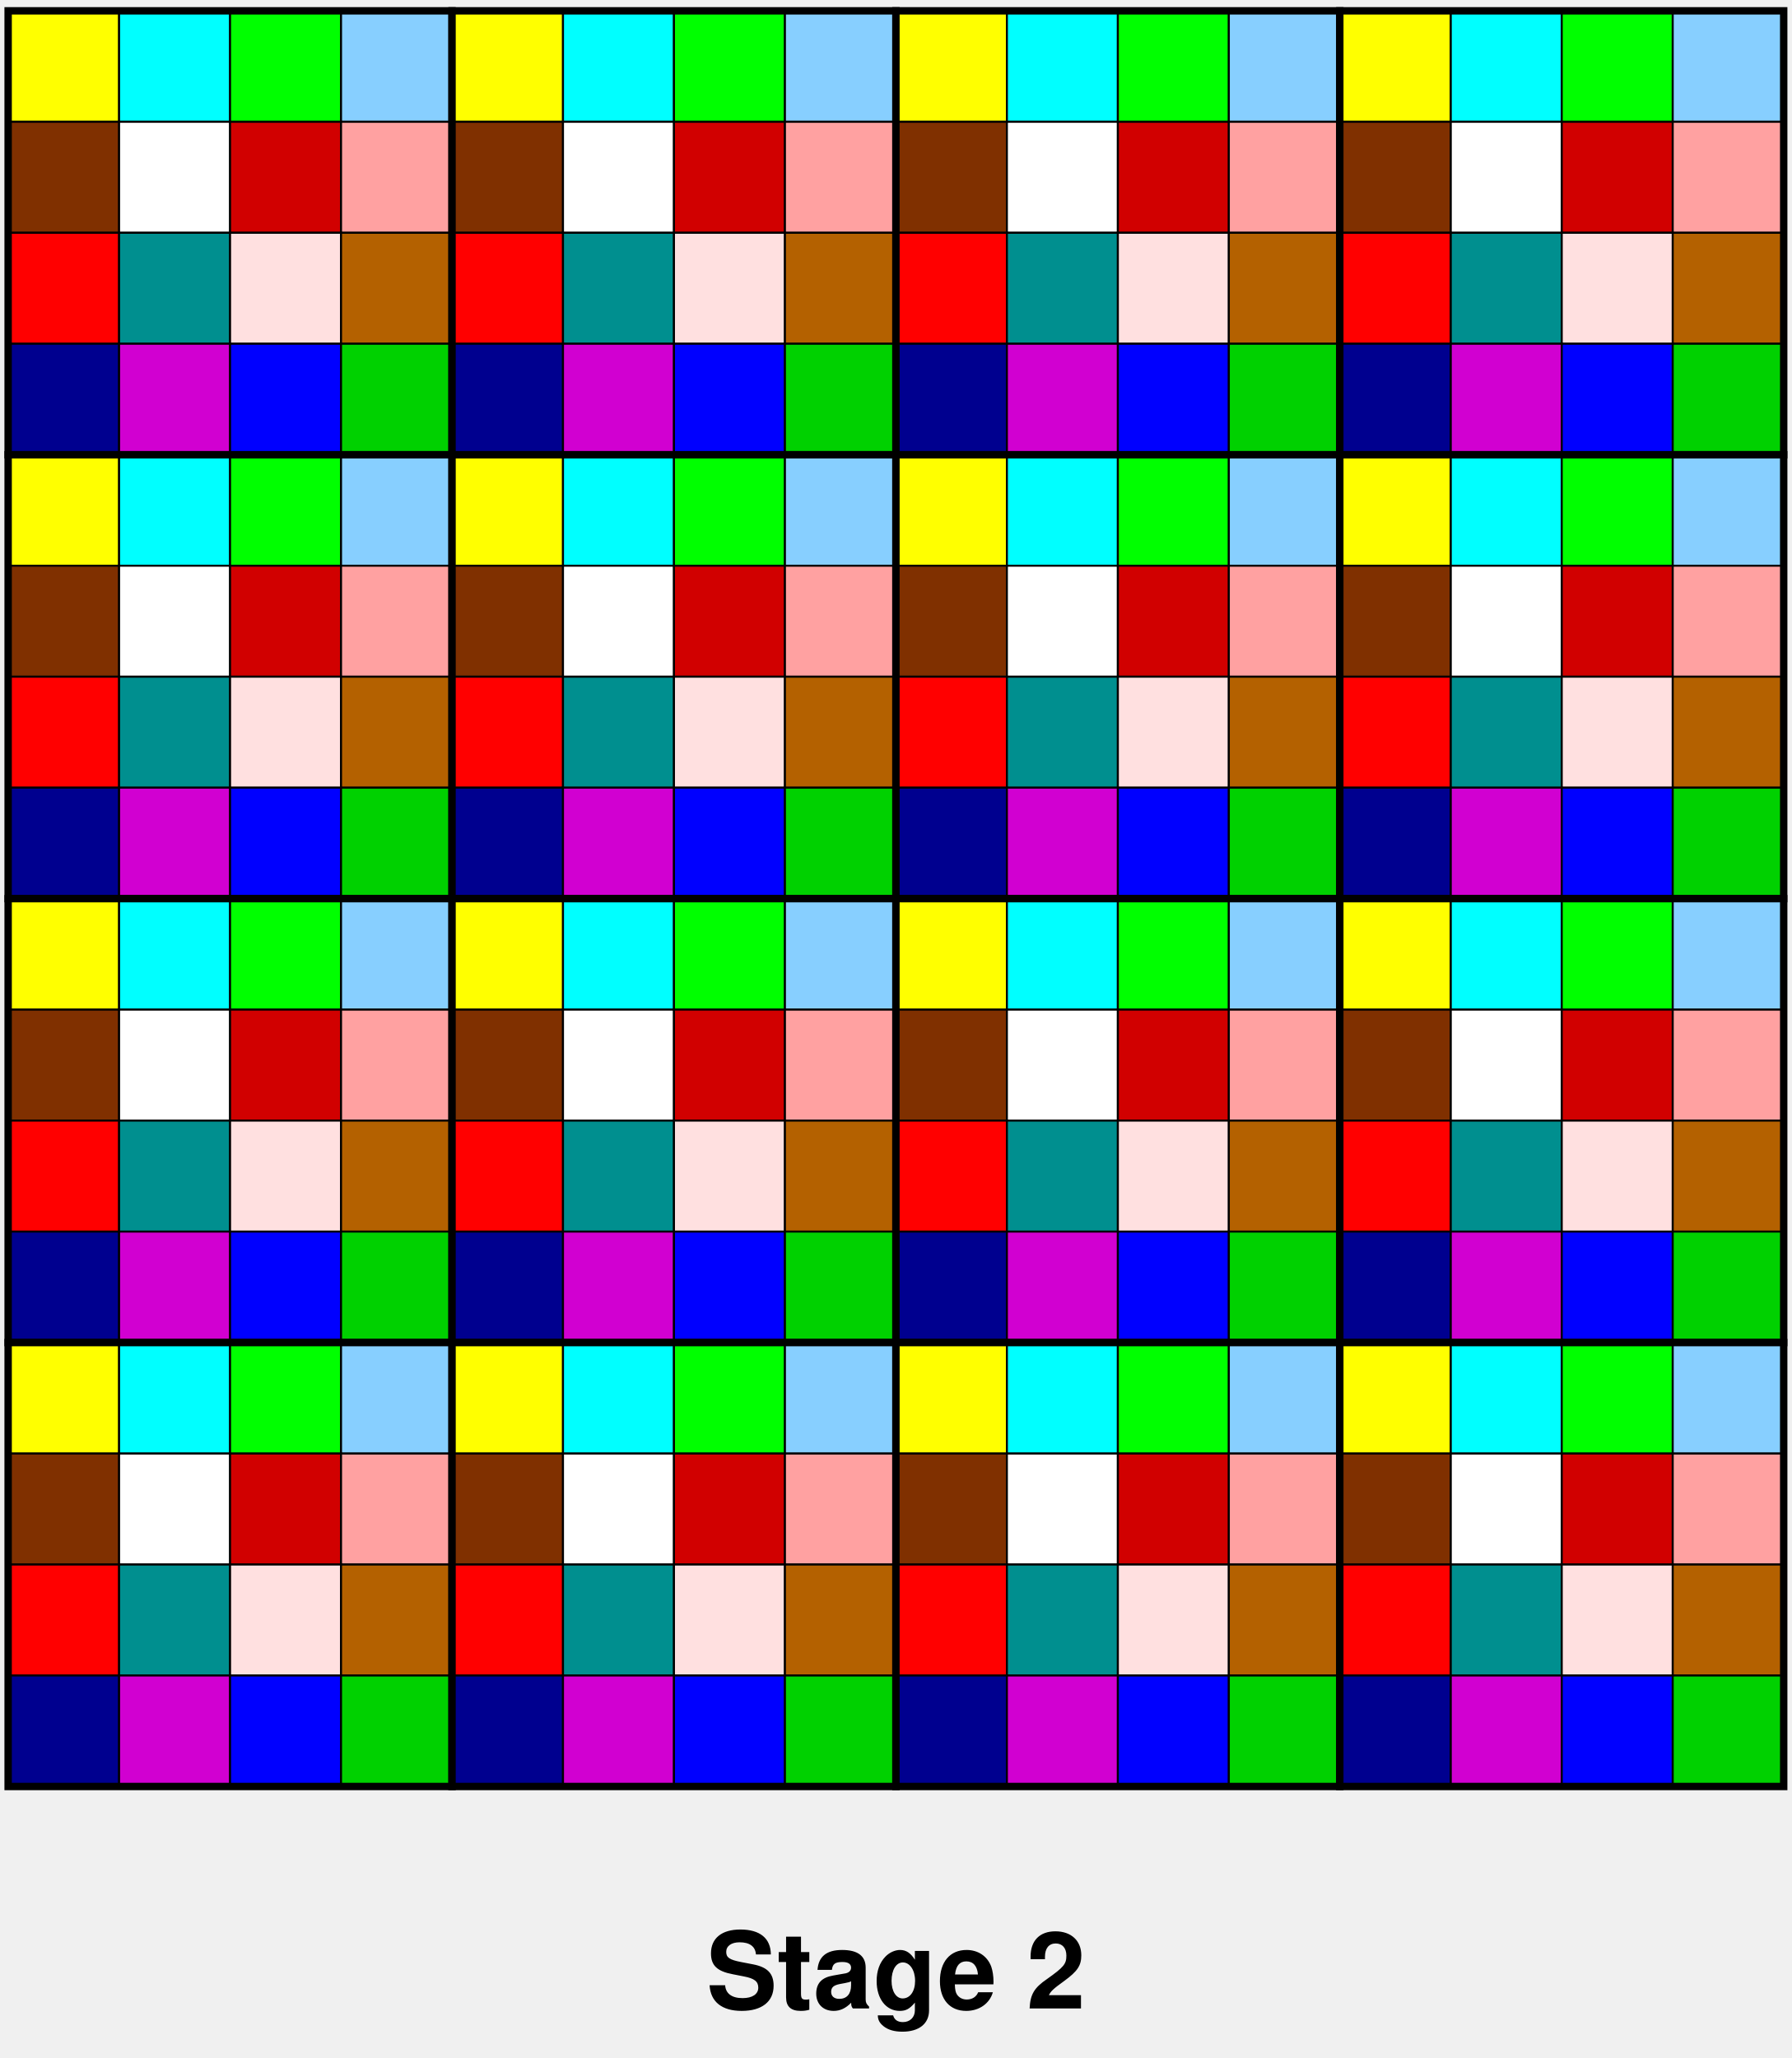
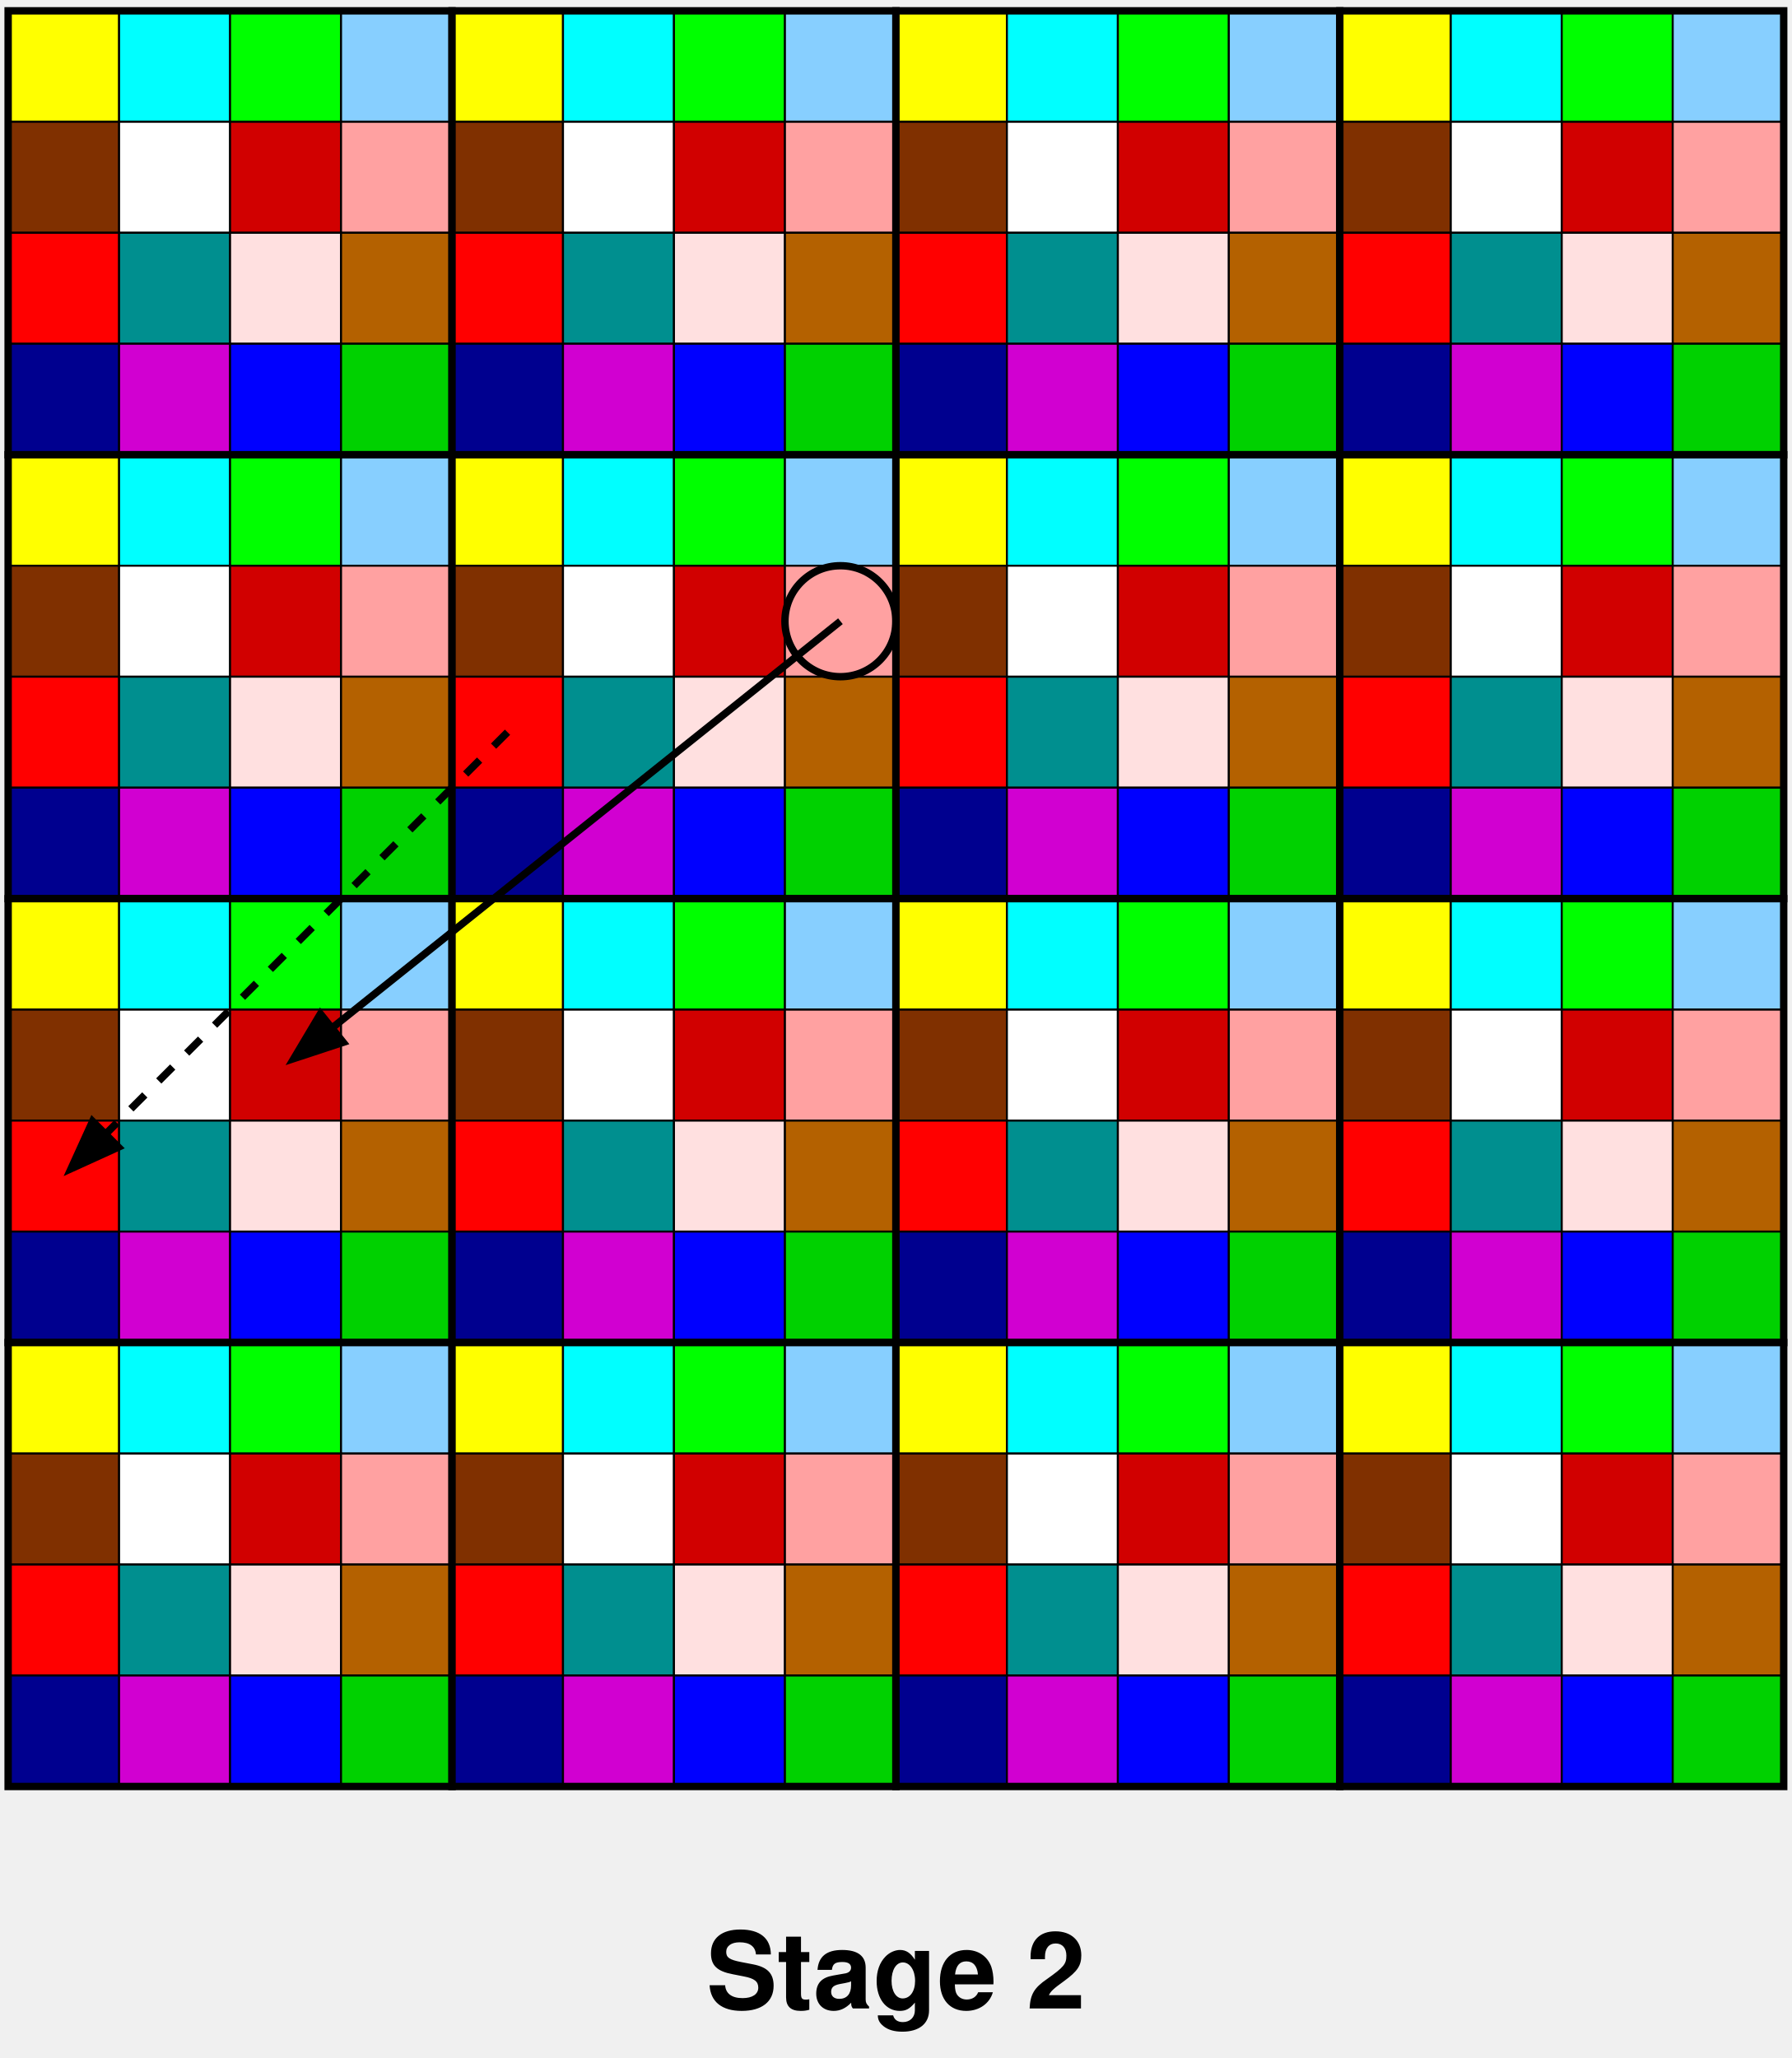
<svg xmlns="http://www.w3.org/2000/svg" width="229pt" height="263pt" viewBox="867 1317 7266 8323">
  <g fill="none">
    <rect x="900" y="1350" width="450" height="450" fill="#ffff00" stroke="#000000" stroke-width="8px" />
    <rect x="900" y="1800" width="450" height="450" fill="#803000" stroke="#000000" stroke-width="8px" />
    <rect x="1350" y="1350" width="450" height="450" fill="#00ffff" stroke="#000000" stroke-width="8px" />
    <rect x="1350" y="1800" width="450" height="450" fill="#ffffff" stroke="#000000" stroke-width="8px" />
    <rect x="1800" y="1350" width="450" height="450" fill="#00ff00" stroke="#000000" stroke-width="8px" />
    <rect x="2250" y="1350" width="450" height="450" fill="#87cfff" stroke="#000000" stroke-width="8px" />
    <rect x="1800" y="1800" width="450" height="450" fill="#d10000" stroke="#000000" stroke-width="8px" />
    <rect x="2250" y="1800" width="450" height="450" fill="#ffa1a1" stroke="#000000" stroke-width="8px" />
    <rect x="900" y="2250" width="450" height="450" fill="#ff0000" stroke="#000000" stroke-width="8px" />
    <rect x="1350" y="2250" width="450" height="450" fill="#008f8f" stroke="#000000" stroke-width="8px" />
    <rect x="1800" y="2250" width="450" height="450" fill="#ffe0e0" stroke="#000000" stroke-width="8px" />
    <rect x="2250" y="2250" width="450" height="450" fill="#b46100" stroke="#000000" stroke-width="8px" />
    <rect x="900" y="2700" width="450" height="450" fill="#00008f" stroke="#000000" stroke-width="8px" />
    <rect x="1350" y="2700" width="450" height="450" fill="#d100d1" stroke="#000000" stroke-width="8px" />
    <rect x="1800" y="2700" width="450" height="450" fill="#0000ff" stroke="#000000" stroke-width="8px" />
    <rect x="2250" y="2700" width="450" height="450" fill="#00d100" stroke="#000000" stroke-width="8px" />
    <rect x="900" y="1350" width="1800" height="1800" stroke="#000000" stroke-width="30px" />
    <rect x="2700" y="1350" width="450" height="450" fill="#ffff00" stroke="#000000" stroke-width="8px" />
    <rect x="2700" y="1800" width="450" height="450" fill="#803000" stroke="#000000" stroke-width="8px" />
    <rect x="3150" y="1350" width="450" height="450" fill="#00ffff" stroke="#000000" stroke-width="8px" />
    <rect x="3150" y="1800" width="450" height="450" fill="#ffffff" stroke="#000000" stroke-width="8px" />
    <rect x="3600" y="1350" width="450" height="450" fill="#00ff00" stroke="#000000" stroke-width="8px" />
    <rect x="4050" y="1350" width="450" height="450" fill="#87cfff" stroke="#000000" stroke-width="8px" />
    <rect x="3600" y="1800" width="450" height="450" fill="#d10000" stroke="#000000" stroke-width="8px" />
    <rect x="4050" y="1800" width="450" height="450" fill="#ffa1a1" stroke="#000000" stroke-width="8px" />
    <rect x="2700" y="2250" width="450" height="450" fill="#ff0000" stroke="#000000" stroke-width="8px" />
    <rect x="3150" y="2250" width="450" height="450" fill="#008f8f" stroke="#000000" stroke-width="8px" />
    <rect x="3600" y="2250" width="450" height="450" fill="#ffe0e0" stroke="#000000" stroke-width="8px" />
    <rect x="4050" y="2250" width="450" height="450" fill="#b46100" stroke="#000000" stroke-width="8px" />
    <rect x="2700" y="2700" width="450" height="450" fill="#00008f" stroke="#000000" stroke-width="8px" />
    <rect x="3150" y="2700" width="450" height="450" fill="#d100d1" stroke="#000000" stroke-width="8px" />
    <rect x="3600" y="2700" width="450" height="450" fill="#0000ff" stroke="#000000" stroke-width="8px" />
    <rect x="4050" y="2700" width="450" height="450" fill="#00d100" stroke="#000000" stroke-width="8px" />
    <rect x="2700" y="1350" width="1800" height="1800" stroke="#000000" stroke-width="30px" />
    <rect x="4500" y="1350" width="450" height="450" fill="#ffff00" stroke="#000000" stroke-width="8px" />
    <rect x="4500" y="1800" width="450" height="450" fill="#803000" stroke="#000000" stroke-width="8px" />
    <rect x="4950" y="1350" width="450" height="450" fill="#00ffff" stroke="#000000" stroke-width="8px" />
    <rect x="4950" y="1800" width="450" height="450" fill="#ffffff" stroke="#000000" stroke-width="8px" />
    <rect x="5400" y="1350" width="450" height="450" fill="#00ff00" stroke="#000000" stroke-width="8px" />
    <rect x="5850" y="1350" width="450" height="450" fill="#87cfff" stroke="#000000" stroke-width="8px" />
    <rect x="5400" y="1800" width="450" height="450" fill="#d10000" stroke="#000000" stroke-width="8px" />
    <rect x="5850" y="1800" width="450" height="450" fill="#ffa1a1" stroke="#000000" stroke-width="8px" />
    <rect x="4500" y="2250" width="450" height="450" fill="#ff0000" stroke="#000000" stroke-width="8px" />
    <rect x="4950" y="2250" width="450" height="450" fill="#008f8f" stroke="#000000" stroke-width="8px" />
    <rect x="5400" y="2250" width="450" height="450" fill="#ffe0e0" stroke="#000000" stroke-width="8px" />
    <rect x="5850" y="2250" width="450" height="450" fill="#b46100" stroke="#000000" stroke-width="8px" />
    <rect x="4500" y="2700" width="450" height="450" fill="#00008f" stroke="#000000" stroke-width="8px" />
    <rect x="4950" y="2700" width="450" height="450" fill="#d100d1" stroke="#000000" stroke-width="8px" />
    <rect x="5400" y="2700" width="450" height="450" fill="#0000ff" stroke="#000000" stroke-width="8px" />
    <rect x="5850" y="2700" width="450" height="450" fill="#00d100" stroke="#000000" stroke-width="8px" />
    <rect x="4500" y="1350" width="1800" height="1800" stroke="#000000" stroke-width="30px" />
    <rect x="6300" y="1350" width="450" height="450" fill="#ffff00" stroke="#000000" stroke-width="8px" />
    <rect x="6300" y="1800" width="450" height="450" fill="#803000" stroke="#000000" stroke-width="8px" />
    <rect x="6750" y="1350" width="450" height="450" fill="#00ffff" stroke="#000000" stroke-width="8px" />
    <rect x="6750" y="1800" width="450" height="450" fill="#ffffff" stroke="#000000" stroke-width="8px" />
    <rect x="7200" y="1350" width="450" height="450" fill="#00ff00" stroke="#000000" stroke-width="8px" />
    <rect x="7650" y="1350" width="450" height="450" fill="#87cfff" stroke="#000000" stroke-width="8px" />
    <rect x="7200" y="1800" width="450" height="450" fill="#d10000" stroke="#000000" stroke-width="8px" />
    <rect x="7650" y="1800" width="450" height="450" fill="#ffa1a1" stroke="#000000" stroke-width="8px" />
    <rect x="6300" y="2250" width="450" height="450" fill="#ff0000" stroke="#000000" stroke-width="8px" />
    <rect x="6750" y="2250" width="450" height="450" fill="#008f8f" stroke="#000000" stroke-width="8px" />
    <rect x="7200" y="2250" width="450" height="450" fill="#ffe0e0" stroke="#000000" stroke-width="8px" />
    <rect x="7650" y="2250" width="450" height="450" fill="#b46100" stroke="#000000" stroke-width="8px" />
    <rect x="6300" y="2700" width="450" height="450" fill="#00008f" stroke="#000000" stroke-width="8px" />
    <rect x="6750" y="2700" width="450" height="450" fill="#d100d1" stroke="#000000" stroke-width="8px" />
    <rect x="7200" y="2700" width="450" height="450" fill="#0000ff" stroke="#000000" stroke-width="8px" />
    <rect x="7650" y="2700" width="450" height="450" fill="#00d100" stroke="#000000" stroke-width="8px" />
    <rect x="6300" y="1350" width="1800" height="1800" stroke="#000000" stroke-width="30px" />
    <rect x="900" y="3150" width="450" height="450" fill="#ffff00" stroke="#000000" stroke-width="8px" />
    <rect x="900" y="3600" width="450" height="450" fill="#803000" stroke="#000000" stroke-width="8px" />
    <rect x="1350" y="3150" width="450" height="450" fill="#00ffff" stroke="#000000" stroke-width="8px" />
    <rect x="1350" y="3600" width="450" height="450" fill="#ffffff" stroke="#000000" stroke-width="8px" />
    <rect x="1800" y="3150" width="450" height="450" fill="#00ff00" stroke="#000000" stroke-width="8px" />
    <rect x="2250" y="3150" width="450" height="450" fill="#87cfff" stroke="#000000" stroke-width="8px" />
    <rect x="1800" y="3600" width="450" height="450" fill="#d10000" stroke="#000000" stroke-width="8px" />
    <rect x="2250" y="3600" width="450" height="450" fill="#ffa1a1" stroke="#000000" stroke-width="8px" />
    <rect x="900" y="4050" width="450" height="450" fill="#ff0000" stroke="#000000" stroke-width="8px" />
    <rect x="1350" y="4050" width="450" height="450" fill="#008f8f" stroke="#000000" stroke-width="8px" />
    <rect x="1800" y="4050" width="450" height="450" fill="#ffe0e0" stroke="#000000" stroke-width="8px" />
    <rect x="2250" y="4050" width="450" height="450" fill="#b46100" stroke="#000000" stroke-width="8px" />
    <rect x="900" y="4500" width="450" height="450" fill="#00008f" stroke="#000000" stroke-width="8px" />
    <rect x="1350" y="4500" width="450" height="450" fill="#d100d1" stroke="#000000" stroke-width="8px" />
    <rect x="1800" y="4500" width="450" height="450" fill="#0000ff" stroke="#000000" stroke-width="8px" />
    <rect x="2250" y="4500" width="450" height="450" fill="#00d100" stroke="#000000" stroke-width="8px" />
    <rect x="900" y="3150" width="1800" height="1800" stroke="#000000" stroke-width="30px" />
    <rect x="2700" y="3150" width="450" height="450" fill="#ffff00" stroke="#000000" stroke-width="8px" />
    <rect x="2700" y="3600" width="450" height="450" fill="#803000" stroke="#000000" stroke-width="8px" />
    <rect x="3150" y="3150" width="450" height="450" fill="#00ffff" stroke="#000000" stroke-width="8px" />
    <rect x="3150" y="3600" width="450" height="450" fill="#ffffff" stroke="#000000" stroke-width="8px" />
    <rect x="3600" y="3150" width="450" height="450" fill="#00ff00" stroke="#000000" stroke-width="8px" />
    <rect x="4050" y="3150" width="450" height="450" fill="#87cfff" stroke="#000000" stroke-width="8px" />
    <rect x="3600" y="3600" width="450" height="450" fill="#d10000" stroke="#000000" stroke-width="8px" />
    <rect x="4050" y="3600" width="450" height="450" fill="#ffa1a1" stroke="#000000" stroke-width="8px" />
    <rect x="2700" y="4050" width="450" height="450" fill="#ff0000" stroke="#000000" stroke-width="8px" />
    <rect x="3150" y="4050" width="450" height="450" fill="#008f8f" stroke="#000000" stroke-width="8px" />
    <rect x="3600" y="4050" width="450" height="450" fill="#ffe0e0" stroke="#000000" stroke-width="8px" />
    <rect x="4050" y="4050" width="450" height="450" fill="#b46100" stroke="#000000" stroke-width="8px" />
    <rect x="2700" y="4500" width="450" height="450" fill="#00008f" stroke="#000000" stroke-width="8px" />
    <rect x="3150" y="4500" width="450" height="450" fill="#d100d1" stroke="#000000" stroke-width="8px" />
    <rect x="3600" y="4500" width="450" height="450" fill="#0000ff" stroke="#000000" stroke-width="8px" />
    <rect x="4050" y="4500" width="450" height="450" fill="#00d100" stroke="#000000" stroke-width="8px" />
    <rect x="2700" y="3150" width="1800" height="1800" stroke="#000000" stroke-width="30px" />
    <rect x="4500" y="3150" width="450" height="450" fill="#ffff00" stroke="#000000" stroke-width="8px" />
    <rect x="4500" y="3600" width="450" height="450" fill="#803000" stroke="#000000" stroke-width="8px" />
    <rect x="4950" y="3150" width="450" height="450" fill="#00ffff" stroke="#000000" stroke-width="8px" />
    <rect x="4950" y="3600" width="450" height="450" fill="#ffffff" stroke="#000000" stroke-width="8px" />
    <rect x="5400" y="3150" width="450" height="450" fill="#00ff00" stroke="#000000" stroke-width="8px" />
    <rect x="5850" y="3150" width="450" height="450" fill="#87cfff" stroke="#000000" stroke-width="8px" />
    <rect x="5400" y="3600" width="450" height="450" fill="#d10000" stroke="#000000" stroke-width="8px" />
    <rect x="5850" y="3600" width="450" height="450" fill="#ffa1a1" stroke="#000000" stroke-width="8px" />
    <rect x="4500" y="4050" width="450" height="450" fill="#ff0000" stroke="#000000" stroke-width="8px" />
    <rect x="4950" y="4050" width="450" height="450" fill="#008f8f" stroke="#000000" stroke-width="8px" />
    <rect x="5400" y="4050" width="450" height="450" fill="#ffe0e0" stroke="#000000" stroke-width="8px" />
    <rect x="5850" y="4050" width="450" height="450" fill="#b46100" stroke="#000000" stroke-width="8px" />
    <rect x="4500" y="4500" width="450" height="450" fill="#00008f" stroke="#000000" stroke-width="8px" />
    <rect x="4950" y="4500" width="450" height="450" fill="#d100d1" stroke="#000000" stroke-width="8px" />
    <rect x="5400" y="4500" width="450" height="450" fill="#0000ff" stroke="#000000" stroke-width="8px" />
    <rect x="5850" y="4500" width="450" height="450" fill="#00d100" stroke="#000000" stroke-width="8px" />
    <rect x="4500" y="3150" width="1800" height="1800" stroke="#000000" stroke-width="30px" />
    <rect x="6300" y="3150" width="450" height="450" fill="#ffff00" stroke="#000000" stroke-width="8px" />
    <rect x="6300" y="3600" width="450" height="450" fill="#803000" stroke="#000000" stroke-width="8px" />
    <rect x="6750" y="3150" width="450" height="450" fill="#00ffff" stroke="#000000" stroke-width="8px" />
    <rect x="6750" y="3600" width="450" height="450" fill="#ffffff" stroke="#000000" stroke-width="8px" />
    <rect x="7200" y="3150" width="450" height="450" fill="#00ff00" stroke="#000000" stroke-width="8px" />
    <rect x="7650" y="3150" width="450" height="450" fill="#87cfff" stroke="#000000" stroke-width="8px" />
    <rect x="7200" y="3600" width="450" height="450" fill="#d10000" stroke="#000000" stroke-width="8px" />
    <rect x="7650" y="3600" width="450" height="450" fill="#ffa1a1" stroke="#000000" stroke-width="8px" />
    <rect x="6300" y="4050" width="450" height="450" fill="#ff0000" stroke="#000000" stroke-width="8px" />
    <rect x="6750" y="4050" width="450" height="450" fill="#008f8f" stroke="#000000" stroke-width="8px" />
    <rect x="7200" y="4050" width="450" height="450" fill="#ffe0e0" stroke="#000000" stroke-width="8px" />
    <rect x="7650" y="4050" width="450" height="450" fill="#b46100" stroke="#000000" stroke-width="8px" />
    <rect x="6300" y="4500" width="450" height="450" fill="#00008f" stroke="#000000" stroke-width="8px" />
    <rect x="6750" y="4500" width="450" height="450" fill="#d100d1" stroke="#000000" stroke-width="8px" />
    <rect x="7200" y="4500" width="450" height="450" fill="#0000ff" stroke="#000000" stroke-width="8px" />
    <rect x="7650" y="4500" width="450" height="450" fill="#00d100" stroke="#000000" stroke-width="8px" />
    <rect x="6300" y="3150" width="1800" height="1800" stroke="#000000" stroke-width="30px" />
    <rect x="900" y="4950" width="450" height="450" fill="#ffff00" stroke="#000000" stroke-width="8px" />
    <rect x="900" y="5400" width="450" height="450" fill="#803000" stroke="#000000" stroke-width="8px" />
    <rect x="1350" y="4950" width="450" height="450" fill="#00ffff" stroke="#000000" stroke-width="8px" />
    <rect x="1350" y="5400" width="450" height="450" fill="#ffffff" stroke="#000000" stroke-width="8px" />
    <rect x="1800" y="4950" width="450" height="450" fill="#00ff00" stroke="#000000" stroke-width="8px" />
    <rect x="2250" y="4950" width="450" height="450" fill="#87cfff" stroke="#000000" stroke-width="8px" />
    <rect x="1800" y="5400" width="450" height="450" fill="#d10000" stroke="#000000" stroke-width="8px" />
    <rect x="2250" y="5400" width="450" height="450" fill="#ffa1a1" stroke="#000000" stroke-width="8px" />
    <rect x="900" y="5850" width="450" height="450" fill="#ff0000" stroke="#000000" stroke-width="8px" />
    <rect x="1350" y="5850" width="450" height="450" fill="#008f8f" stroke="#000000" stroke-width="8px" />
    <rect x="1800" y="5850" width="450" height="450" fill="#ffe0e0" stroke="#000000" stroke-width="8px" />
    <rect x="2250" y="5850" width="450" height="450" fill="#b46100" stroke="#000000" stroke-width="8px" />
    <rect x="900" y="6300" width="450" height="450" fill="#00008f" stroke="#000000" stroke-width="8px" />
    <rect x="1350" y="6300" width="450" height="450" fill="#d100d1" stroke="#000000" stroke-width="8px" />
    <rect x="1800" y="6300" width="450" height="450" fill="#0000ff" stroke="#000000" stroke-width="8px" />
    <rect x="2250" y="6300" width="450" height="450" fill="#00d100" stroke="#000000" stroke-width="8px" />
    <rect x="900" y="4950" width="1800" height="1800" stroke="#000000" stroke-width="30px" />
    <rect x="2700" y="4950" width="450" height="450" fill="#ffff00" stroke="#000000" stroke-width="8px" />
    <rect x="2700" y="5400" width="450" height="450" fill="#803000" stroke="#000000" stroke-width="8px" />
    <rect x="3150" y="4950" width="450" height="450" fill="#00ffff" stroke="#000000" stroke-width="8px" />
    <rect x="3150" y="5400" width="450" height="450" fill="#ffffff" stroke="#000000" stroke-width="8px" />
    <rect x="3600" y="4950" width="450" height="450" fill="#00ff00" stroke="#000000" stroke-width="8px" />
    <rect x="4050" y="4950" width="450" height="450" fill="#87cfff" stroke="#000000" stroke-width="8px" />
    <rect x="3600" y="5400" width="450" height="450" fill="#d10000" stroke="#000000" stroke-width="8px" />
    <rect x="4050" y="5400" width="450" height="450" fill="#ffa1a1" stroke="#000000" stroke-width="8px" />
    <rect x="2700" y="5850" width="450" height="450" fill="#ff0000" stroke="#000000" stroke-width="8px" />
    <rect x="3150" y="5850" width="450" height="450" fill="#008f8f" stroke="#000000" stroke-width="8px" />
    <rect x="3600" y="5850" width="450" height="450" fill="#ffe0e0" stroke="#000000" stroke-width="8px" />
    <rect x="4050" y="5850" width="450" height="450" fill="#b46100" stroke="#000000" stroke-width="8px" />
    <rect x="2700" y="6300" width="450" height="450" fill="#00008f" stroke="#000000" stroke-width="8px" />
    <rect x="3150" y="6300" width="450" height="450" fill="#d100d1" stroke="#000000" stroke-width="8px" />
    <rect x="3600" y="6300" width="450" height="450" fill="#0000ff" stroke="#000000" stroke-width="8px" />
    <rect x="4050" y="6300" width="450" height="450" fill="#00d100" stroke="#000000" stroke-width="8px" />
    <rect x="2700" y="4950" width="1800" height="1800" stroke="#000000" stroke-width="30px" />
    <rect x="4500" y="4950" width="450" height="450" fill="#ffff00" stroke="#000000" stroke-width="8px" />
    <rect x="4500" y="5400" width="450" height="450" fill="#803000" stroke="#000000" stroke-width="8px" />
    <rect x="4950" y="4950" width="450" height="450" fill="#00ffff" stroke="#000000" stroke-width="8px" />
    <rect x="4950" y="5400" width="450" height="450" fill="#ffffff" stroke="#000000" stroke-width="8px" />
    <rect x="5400" y="4950" width="450" height="450" fill="#00ff00" stroke="#000000" stroke-width="8px" />
    <rect x="5850" y="4950" width="450" height="450" fill="#87cfff" stroke="#000000" stroke-width="8px" />
    <rect x="5400" y="5400" width="450" height="450" fill="#d10000" stroke="#000000" stroke-width="8px" />
    <rect x="5850" y="5400" width="450" height="450" fill="#ffa1a1" stroke="#000000" stroke-width="8px" />
    <rect x="4500" y="5850" width="450" height="450" fill="#ff0000" stroke="#000000" stroke-width="8px" />
    <rect x="4950" y="5850" width="450" height="450" fill="#008f8f" stroke="#000000" stroke-width="8px" />
    <rect x="5400" y="5850" width="450" height="450" fill="#ffe0e0" stroke="#000000" stroke-width="8px" />
    <rect x="5850" y="5850" width="450" height="450" fill="#b46100" stroke="#000000" stroke-width="8px" />
    <rect x="4500" y="6300" width="450" height="450" fill="#00008f" stroke="#000000" stroke-width="8px" />
    <rect x="4950" y="6300" width="450" height="450" fill="#d100d1" stroke="#000000" stroke-width="8px" />
    <rect x="5400" y="6300" width="450" height="450" fill="#0000ff" stroke="#000000" stroke-width="8px" />
    <rect x="5850" y="6300" width="450" height="450" fill="#00d100" stroke="#000000" stroke-width="8px" />
    <rect x="4500" y="4950" width="1800" height="1800" stroke="#000000" stroke-width="30px" />
    <rect x="6300" y="4950" width="450" height="450" fill="#ffff00" stroke="#000000" stroke-width="8px" />
    <rect x="6300" y="5400" width="450" height="450" fill="#803000" stroke="#000000" stroke-width="8px" />
    <rect x="6750" y="4950" width="450" height="450" fill="#00ffff" stroke="#000000" stroke-width="8px" />
    <rect x="6750" y="5400" width="450" height="450" fill="#ffffff" stroke="#000000" stroke-width="8px" />
    <rect x="7200" y="4950" width="450" height="450" fill="#00ff00" stroke="#000000" stroke-width="8px" />
    <rect x="7650" y="4950" width="450" height="450" fill="#87cfff" stroke="#000000" stroke-width="8px" />
    <rect x="7200" y="5400" width="450" height="450" fill="#d10000" stroke="#000000" stroke-width="8px" />
    <rect x="7650" y="5400" width="450" height="450" fill="#ffa1a1" stroke="#000000" stroke-width="8px" />
    <rect x="6300" y="5850" width="450" height="450" fill="#ff0000" stroke="#000000" stroke-width="8px" />
    <rect x="6750" y="5850" width="450" height="450" fill="#008f8f" stroke="#000000" stroke-width="8px" />
    <rect x="7200" y="5850" width="450" height="450" fill="#ffe0e0" stroke="#000000" stroke-width="8px" />
    <rect x="7650" y="5850" width="450" height="450" fill="#b46100" stroke="#000000" stroke-width="8px" />
    <rect x="6300" y="6300" width="450" height="450" fill="#00008f" stroke="#000000" stroke-width="8px" />
    <rect x="6750" y="6300" width="450" height="450" fill="#d100d1" stroke="#000000" stroke-width="8px" />
    <rect x="7200" y="6300" width="450" height="450" fill="#0000ff" stroke="#000000" stroke-width="8px" />
    <rect x="7650" y="6300" width="450" height="450" fill="#00d100" stroke="#000000" stroke-width="8px" />
    <rect x="6300" y="4950" width="1800" height="1800" stroke="#000000" stroke-width="30px" />
    <rect x="900" y="6750" width="450" height="450" fill="#ffff00" stroke="#000000" stroke-width="8px" />
    <rect x="900" y="7200" width="450" height="450" fill="#803000" stroke="#000000" stroke-width="8px" />
    <rect x="1350" y="6750" width="450" height="450" fill="#00ffff" stroke="#000000" stroke-width="8px" />
    <rect x="1350" y="7200" width="450" height="450" fill="#ffffff" stroke="#000000" stroke-width="8px" />
    <rect x="1800" y="6750" width="450" height="450" fill="#00ff00" stroke="#000000" stroke-width="8px" />
    <rect x="2250" y="6750" width="450" height="450" fill="#87cfff" stroke="#000000" stroke-width="8px" />
    <rect x="1800" y="7200" width="450" height="450" fill="#d10000" stroke="#000000" stroke-width="8px" />
    <rect x="2250" y="7200" width="450" height="450" fill="#ffa1a1" stroke="#000000" stroke-width="8px" />
    <rect x="900" y="7650" width="450" height="450" fill="#ff0000" stroke="#000000" stroke-width="8px" />
    <rect x="1350" y="7650" width="450" height="450" fill="#008f8f" stroke="#000000" stroke-width="8px" />
    <rect x="1800" y="7650" width="450" height="450" fill="#ffe0e0" stroke="#000000" stroke-width="8px" />
    <rect x="2250" y="7650" width="450" height="450" fill="#b46100" stroke="#000000" stroke-width="8px" />
    <rect x="900" y="8100" width="450" height="450" fill="#00008f" stroke="#000000" stroke-width="8px" />
    <rect x="1350" y="8100" width="450" height="450" fill="#d100d1" stroke="#000000" stroke-width="8px" />
    <rect x="1800" y="8100" width="450" height="450" fill="#0000ff" stroke="#000000" stroke-width="8px" />
    <rect x="2250" y="8100" width="450" height="450" fill="#00d100" stroke="#000000" stroke-width="8px" />
    <rect x="900" y="6750" width="1800" height="1800" stroke="#000000" stroke-width="30px" />
    <rect x="2700" y="6750" width="450" height="450" fill="#ffff00" stroke="#000000" stroke-width="8px" />
    <rect x="2700" y="7200" width="450" height="450" fill="#803000" stroke="#000000" stroke-width="8px" />
    <rect x="3150" y="6750" width="450" height="450" fill="#00ffff" stroke="#000000" stroke-width="8px" />
    <rect x="3150" y="7200" width="450" height="450" fill="#ffffff" stroke="#000000" stroke-width="8px" />
    <rect x="3600" y="6750" width="450" height="450" fill="#00ff00" stroke="#000000" stroke-width="8px" />
    <rect x="4050" y="6750" width="450" height="450" fill="#87cfff" stroke="#000000" stroke-width="8px" />
    <rect x="3600" y="7200" width="450" height="450" fill="#d10000" stroke="#000000" stroke-width="8px" />
    <rect x="4050" y="7200" width="450" height="450" fill="#ffa1a1" stroke="#000000" stroke-width="8px" />
    <rect x="2700" y="7650" width="450" height="450" fill="#ff0000" stroke="#000000" stroke-width="8px" />
    <rect x="3150" y="7650" width="450" height="450" fill="#008f8f" stroke="#000000" stroke-width="8px" />
    <rect x="3600" y="7650" width="450" height="450" fill="#ffe0e0" stroke="#000000" stroke-width="8px" />
    <rect x="4050" y="7650" width="450" height="450" fill="#b46100" stroke="#000000" stroke-width="8px" />
    <rect x="2700" y="8100" width="450" height="450" fill="#00008f" stroke="#000000" stroke-width="8px" />
    <rect x="3150" y="8100" width="450" height="450" fill="#d100d1" stroke="#000000" stroke-width="8px" />
    <rect x="3600" y="8100" width="450" height="450" fill="#0000ff" stroke="#000000" stroke-width="8px" />
    <rect x="4050" y="8100" width="450" height="450" fill="#00d100" stroke="#000000" stroke-width="8px" />
    <rect x="2700" y="6750" width="1800" height="1800" stroke="#000000" stroke-width="30px" />
    <rect x="4500" y="6750" width="450" height="450" fill="#ffff00" stroke="#000000" stroke-width="8px" />
    <rect x="4500" y="7200" width="450" height="450" fill="#803000" stroke="#000000" stroke-width="8px" />
    <rect x="4950" y="6750" width="450" height="450" fill="#00ffff" stroke="#000000" stroke-width="8px" />
    <rect x="4950" y="7200" width="450" height="450" fill="#ffffff" stroke="#000000" stroke-width="8px" />
    <rect x="5400" y="6750" width="450" height="450" fill="#00ff00" stroke="#000000" stroke-width="8px" />
    <rect x="5850" y="6750" width="450" height="450" fill="#87cfff" stroke="#000000" stroke-width="8px" />
    <rect x="5400" y="7200" width="450" height="450" fill="#d10000" stroke="#000000" stroke-width="8px" />
    <rect x="5850" y="7200" width="450" height="450" fill="#ffa1a1" stroke="#000000" stroke-width="8px" />
    <rect x="4500" y="7650" width="450" height="450" fill="#ff0000" stroke="#000000" stroke-width="8px" />
    <rect x="4950" y="7650" width="450" height="450" fill="#008f8f" stroke="#000000" stroke-width="8px" />
    <rect x="5400" y="7650" width="450" height="450" fill="#ffe0e0" stroke="#000000" stroke-width="8px" />
    <rect x="5850" y="7650" width="450" height="450" fill="#b46100" stroke="#000000" stroke-width="8px" />
    <rect x="4500" y="8100" width="450" height="450" fill="#00008f" stroke="#000000" stroke-width="8px" />
    <rect x="4950" y="8100" width="450" height="450" fill="#d100d1" stroke="#000000" stroke-width="8px" />
    <rect x="5400" y="8100" width="450" height="450" fill="#0000ff" stroke="#000000" stroke-width="8px" />
    <rect x="5850" y="8100" width="450" height="450" fill="#00d100" stroke="#000000" stroke-width="8px" />
    <rect x="4500" y="6750" width="1800" height="1800" stroke="#000000" stroke-width="30px" />
    <rect x="6300" y="6750" width="450" height="450" fill="#ffff00" stroke="#000000" stroke-width="8px" />
    <rect x="6300" y="7200" width="450" height="450" fill="#803000" stroke="#000000" stroke-width="8px" />
    <rect x="6750" y="6750" width="450" height="450" fill="#00ffff" stroke="#000000" stroke-width="8px" />
    <rect x="6750" y="7200" width="450" height="450" fill="#ffffff" stroke="#000000" stroke-width="8px" />
    <rect x="7200" y="6750" width="450" height="450" fill="#00ff00" stroke="#000000" stroke-width="8px" />
    <rect x="7650" y="6750" width="450" height="450" fill="#87cfff" stroke="#000000" stroke-width="8px" />
    <rect x="7200" y="7200" width="450" height="450" fill="#d10000" stroke="#000000" stroke-width="8px" />
    <rect x="7650" y="7200" width="450" height="450" fill="#ffa1a1" stroke="#000000" stroke-width="8px" />
    <rect x="6300" y="7650" width="450" height="450" fill="#ff0000" stroke="#000000" stroke-width="8px" />
    <rect x="6750" y="7650" width="450" height="450" fill="#008f8f" stroke="#000000" stroke-width="8px" />
    <rect x="7200" y="7650" width="450" height="450" fill="#ffe0e0" stroke="#000000" stroke-width="8px" />
    <rect x="7650" y="7650" width="450" height="450" fill="#b46100" stroke="#000000" stroke-width="8px" />
    <rect x="6300" y="8100" width="450" height="450" fill="#00008f" stroke="#000000" stroke-width="8px" />
    <rect x="6750" y="8100" width="450" height="450" fill="#d100d1" stroke="#000000" stroke-width="8px" />
    <rect x="7200" y="8100" width="450" height="450" fill="#0000ff" stroke="#000000" stroke-width="8px" />
    <rect x="7650" y="8100" width="450" height="450" fill="#00d100" stroke="#000000" stroke-width="8px" />
    <rect x="6300" y="6750" width="1800" height="1800" stroke="#000000" stroke-width="30px" />
+     <circle cx="4275" cy="3825" r="225" stroke="#000000" stroke-width="30px" />
+     <defs>
+       <clipPath id="cp0">
+         <path clip-rule="evenodd" d="M 867,1317 H 8133 V 9640 H 867 z   M 2277,5538 2165,5398 2000,5622 2022,5650z" />
+       </clipPath>
+     </defs>
+     <polyline points=" 4275,3825 2025,5625" clip-path="url(#cp0)" stroke="#000000" stroke-width="30px" />
+     <polygon points=" 2165,5398 2034,5618 2277,5538 2165,5398" stroke="#000000" stroke-width="8px" stroke-miterlimit="8" fill="#000000" />
+     <defs>
+       <clipPath id="cp1">
+         <path clip-rule="evenodd" d="M 867,1317 H 8133 V 9640 H 867 z   M 1366,5961 1239,5834 1100,6075 1125,6100z" />
+       </clipPath>
+     </defs>
+     <polyline points=" 2925,4275 1125,6075" clip-path="url(#cp1)" stroke="#000000" stroke-width="30px" stroke-dasharray="80 80" />
+     <polygon points=" 1239,5834 1133,6067 1366,5961 1239,5834" stroke="#000000" stroke-width="8px" stroke-miterlimit="8" fill="#000000" />
    <text xml:space="preserve" x="4500" y="9450" fill="#000000" font-family="Helvetica" font-style="normal" font-weight="bold" font-size="432" text-anchor="middle">Stage 2</text>
  </g>
</svg>
